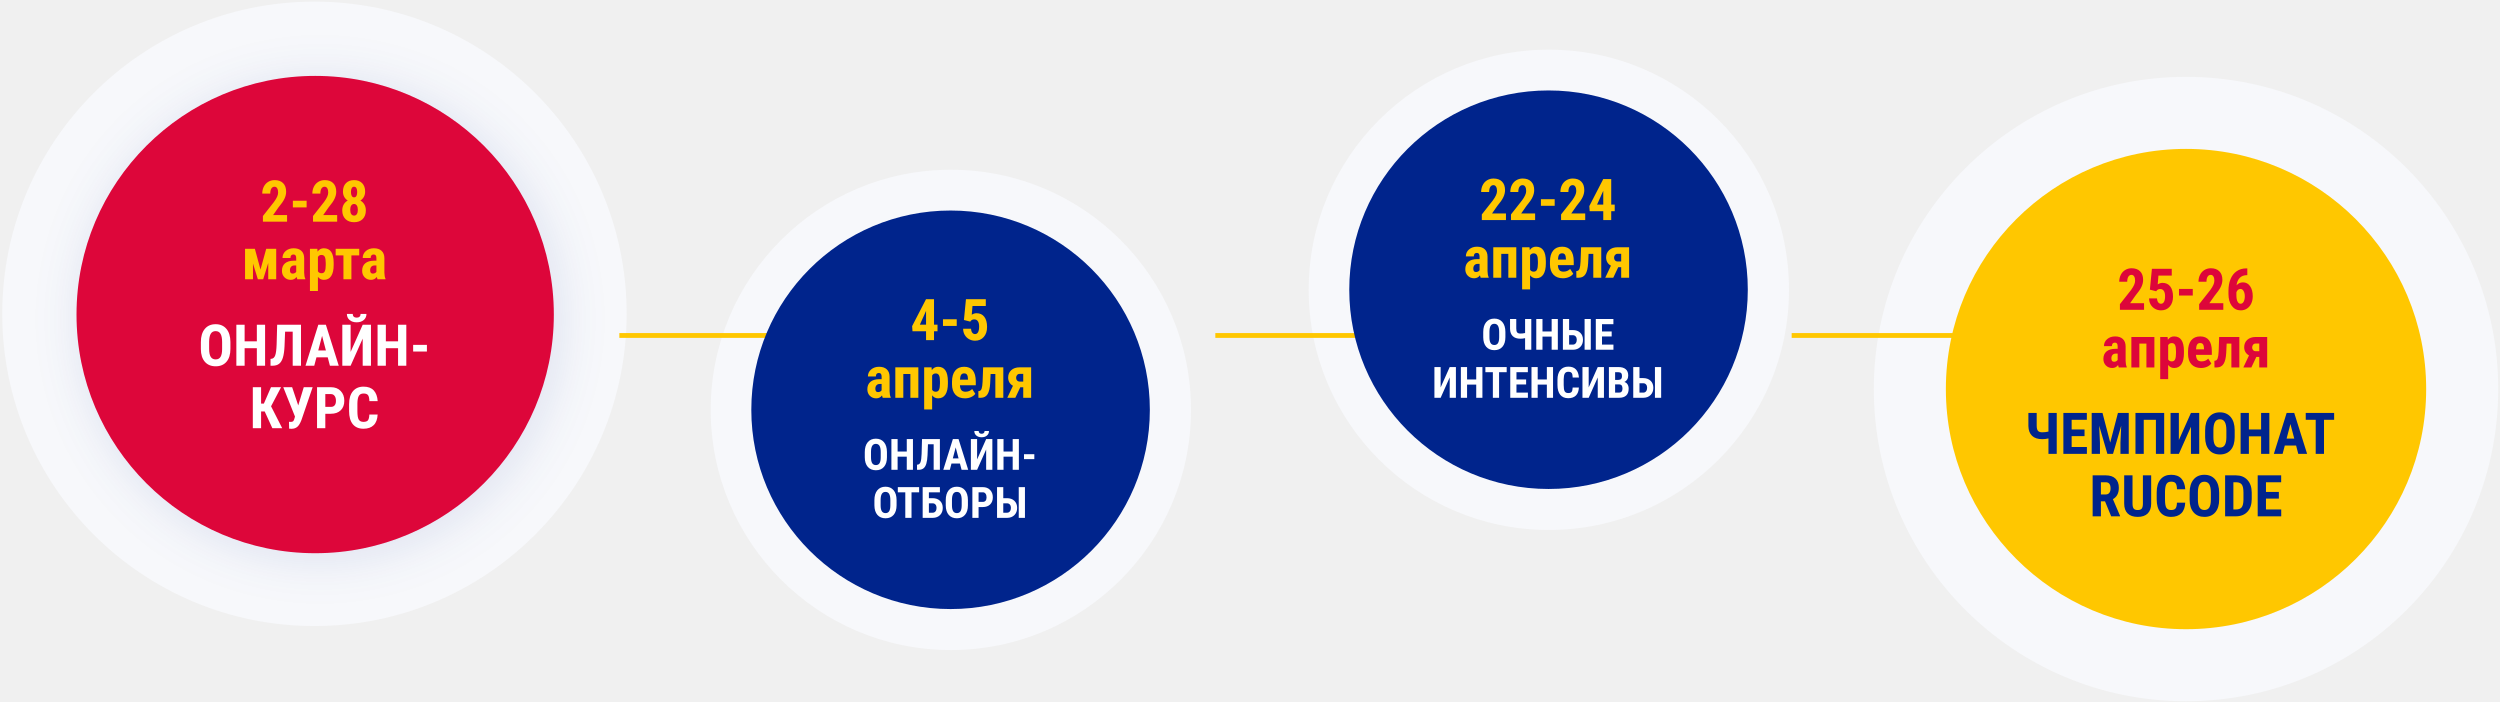
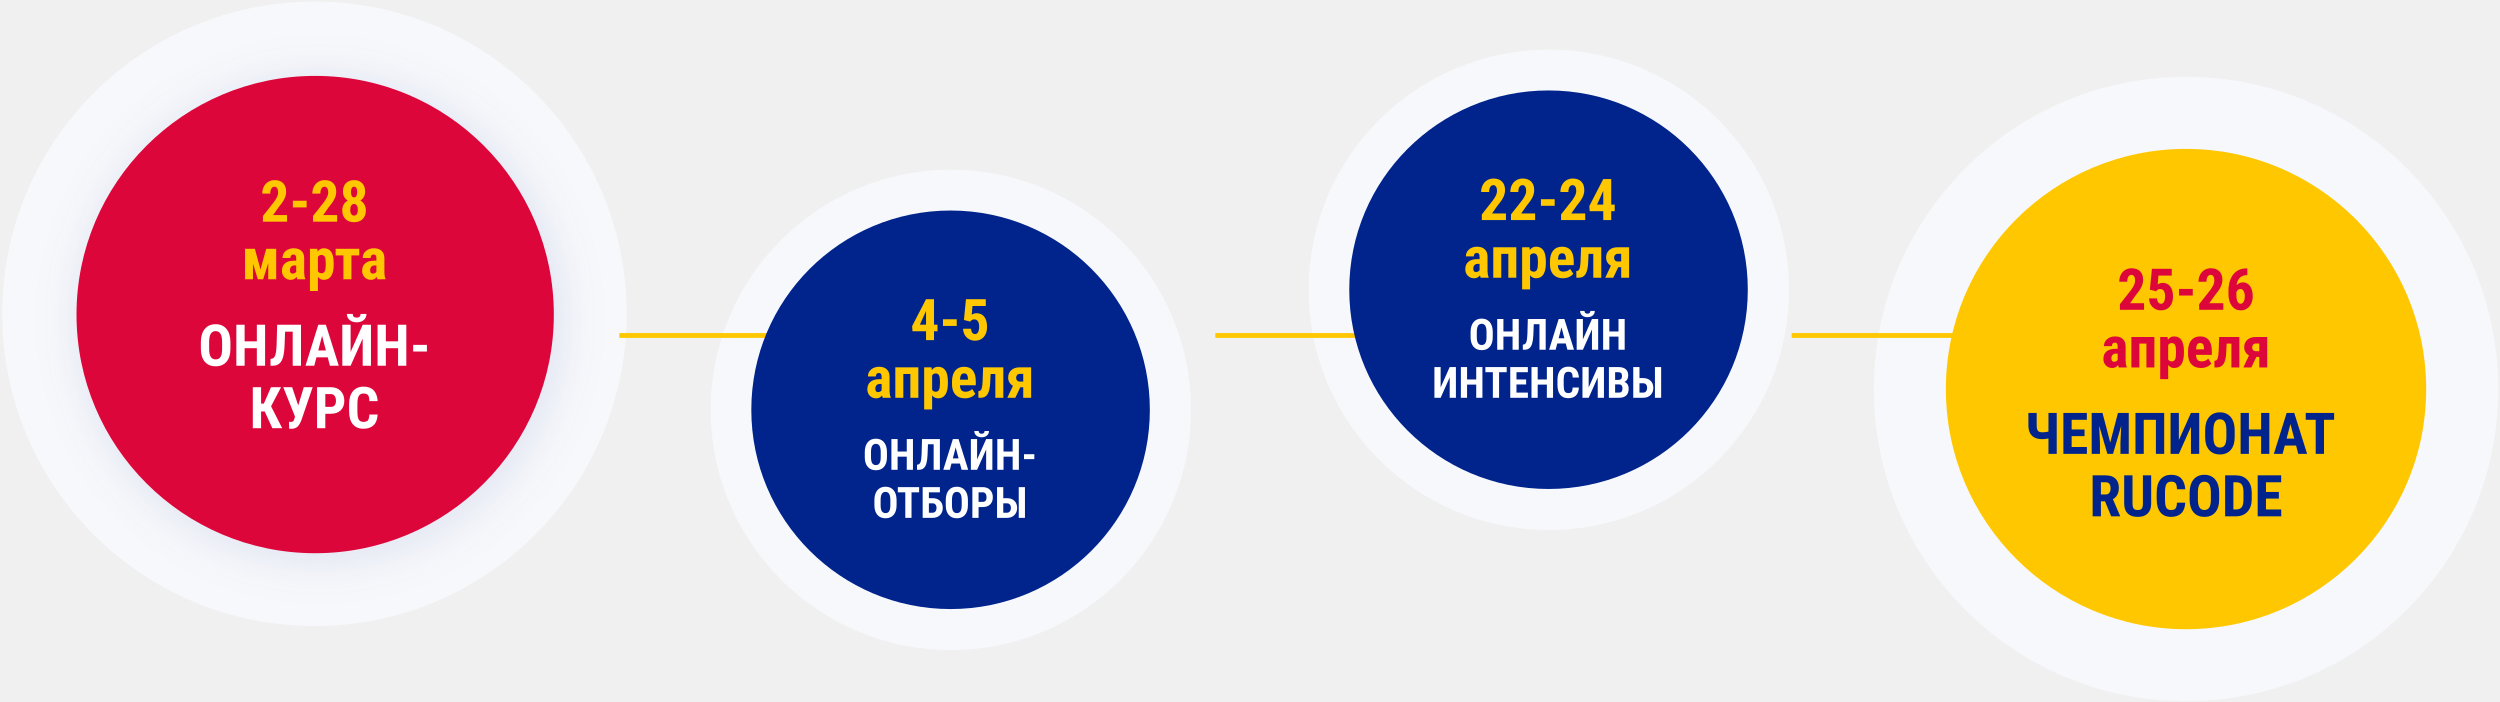
<svg xmlns="http://www.w3.org/2000/svg" width="1041" height="292" viewBox="0 0 1041 292" fill="none">
  <circle cx="910.258" cy="162" r="130" fill="#F7F8FB" />
  <circle cx="130.937" cy="130.679" r="130" fill="#F7F8FB" />
  <circle cx="395.937" cy="170.679" r="100" fill="#F7F8FB" />
  <circle cx="644.937" cy="120.679" r="100" fill="#F7F8FB" />
  <path d="M746.051 139.693H830.051" stroke="#FFC700" stroke-width="2" stroke-miterlimit="5.759" />
  <path d="M506.064 139.693H583.064" stroke="#FFC700" stroke-width="2" stroke-miterlimit="5.759" />
  <path d="M257.901 139.693H356.901" stroke="#FFC700" stroke-width="2" stroke-miterlimit="5.759" />
  <circle cx="910.258" cy="162" r="100" fill="#FFC700" />
  <path d="M892.785 129H882.73V126.656L887.348 120.785C887.934 119.973 888.363 119.262 888.637 118.652C888.918 118.035 889.059 117.445 889.059 116.883C889.059 116.125 888.926 115.531 888.66 115.102C888.402 114.672 888.027 114.457 887.535 114.457C886.996 114.457 886.566 114.707 886.246 115.207C885.934 115.707 885.777 116.41 885.777 117.316H882.449C882.449 116.27 882.664 115.313 883.094 114.445C883.531 113.578 884.141 112.906 884.922 112.43C885.711 111.945 886.602 111.703 887.594 111.703C889.117 111.703 890.297 112.125 891.133 112.969C891.977 113.805 892.398 114.996 892.398 116.543C892.398 117.504 892.164 118.48 891.695 119.473C891.234 120.457 890.395 121.672 889.176 123.117L886.984 126.246H892.785V129ZM895.211 120.609L896.055 111.938H904.316V114.773H898.773L898.469 118.43C899.109 118 899.77 117.785 900.449 117.785C901.855 117.785 902.938 118.285 903.695 119.285C904.461 120.285 904.844 121.699 904.844 123.527C904.844 125.238 904.391 126.617 903.484 127.664C902.578 128.711 901.367 129.234 899.852 129.234C898.953 129.234 898.121 129.023 897.355 128.602C896.59 128.172 895.984 127.578 895.539 126.82C895.102 126.063 894.879 125.203 894.871 124.242H898.152C898.207 124.953 898.383 125.504 898.68 125.895C898.977 126.285 899.359 126.48 899.828 126.48C900.375 126.48 900.797 126.219 901.094 125.695C901.391 125.164 901.539 124.375 901.539 123.328C901.539 122.344 901.359 121.602 901 121.102C900.648 120.602 900.152 120.352 899.512 120.352C898.887 120.352 898.402 120.566 898.059 120.996L897.848 121.289L895.211 120.609ZM913.07 123.07H907.34V120.305H913.07V123.07ZM925.785 129H915.73V126.656L920.348 120.785C920.934 119.973 921.363 119.262 921.637 118.652C921.918 118.035 922.059 117.445 922.059 116.883C922.059 116.125 921.926 115.531 921.66 115.102C921.402 114.672 921.027 114.457 920.535 114.457C919.996 114.457 919.566 114.707 919.246 115.207C918.934 115.707 918.777 116.41 918.777 117.316H915.449C915.449 116.27 915.664 115.313 916.094 114.445C916.531 113.578 917.141 112.906 917.922 112.43C918.711 111.945 919.602 111.703 920.594 111.703C922.117 111.703 923.297 112.125 924.133 112.969C924.977 113.805 925.398 114.996 925.398 116.543C925.398 117.504 925.164 118.48 924.695 119.473C924.234 120.457 923.395 121.672 922.176 123.117L919.984 126.246H925.785V129ZM935.781 111.762V114.574H935.594C934.352 114.582 933.363 114.957 932.629 115.699C931.902 116.434 931.461 117.465 931.305 118.793C932.016 117.98 932.906 117.574 933.977 117.574C935.211 117.574 936.195 118.102 936.93 119.156C937.672 120.211 938.043 121.617 938.043 123.375C938.043 124.492 937.832 125.5 937.41 126.398C936.988 127.297 936.395 127.996 935.629 128.496C934.871 128.988 934.012 129.234 933.051 129.234C931.504 129.234 930.262 128.613 929.324 127.371C928.395 126.129 927.93 124.457 927.93 122.355V121.125C927.93 119.242 928.223 117.594 928.809 116.18C929.402 114.766 930.254 113.68 931.363 112.922C932.48 112.156 933.781 111.77 935.266 111.762H935.781ZM932.934 120.316C932.512 120.316 932.156 120.449 931.867 120.715C931.586 120.98 931.375 121.309 931.234 121.699V122.895C931.234 124.098 931.395 124.996 931.715 125.59C932.035 126.184 932.457 126.48 932.98 126.48C933.512 126.48 933.938 126.195 934.258 125.625C934.578 125.047 934.738 124.309 934.738 123.41C934.738 122.496 934.57 121.754 934.234 121.184C933.906 120.605 933.473 120.316 932.934 120.316ZM882.238 153C882.145 152.805 882.051 152.477 881.957 152.016C881.363 152.828 880.559 153.234 879.543 153.234C878.48 153.234 877.598 152.883 876.895 152.18C876.199 151.477 875.852 150.566 875.852 149.449C875.852 148.121 876.273 147.094 877.117 146.367C877.969 145.641 879.191 145.27 880.785 145.254H881.793V144.234C881.793 143.664 881.695 143.262 881.5 143.027C881.305 142.793 881.02 142.676 880.645 142.676C879.816 142.676 879.402 143.16 879.402 144.129H876.086C876.086 142.957 876.523 141.992 877.398 141.234C878.281 140.469 879.395 140.086 880.738 140.086C882.129 140.086 883.203 140.449 883.961 141.176C884.727 141.895 885.109 142.926 885.109 144.27V150.234C885.125 151.328 885.281 152.184 885.578 152.801V153H882.238ZM880.281 150.633C880.648 150.633 880.961 150.559 881.219 150.41C881.477 150.262 881.668 150.086 881.793 149.883V147.246H880.996C880.434 147.246 879.988 147.426 879.66 147.785C879.34 148.145 879.18 148.625 879.18 149.227C879.18 150.164 879.547 150.633 880.281 150.633ZM897.086 153H893.77V143.086H890.828V153H887.5V140.32H897.086V153ZM909.391 147.059C909.391 149.051 909.047 150.578 908.359 151.641C907.68 152.703 906.664 153.234 905.312 153.234C904.281 153.234 903.453 152.816 902.828 151.98V157.875H899.512V140.32H902.582L902.699 141.48C903.332 140.551 904.195 140.086 905.289 140.086C906.641 140.086 907.656 140.578 908.336 141.563C909.023 142.547 909.375 144.055 909.391 146.086V147.059ZM906.086 146.227C906.086 145 905.949 144.133 905.676 143.625C905.41 143.117 904.957 142.863 904.316 142.863C903.637 142.863 903.141 143.148 902.828 143.719V149.66C903.125 150.207 903.629 150.48 904.34 150.48C904.996 150.48 905.449 150.203 905.699 149.648C905.957 149.094 906.086 148.23 906.086 147.059V146.227ZM916.516 153.234C914.812 153.234 913.484 152.727 912.531 151.711C911.578 150.695 911.102 149.242 911.102 147.352V146.344C911.102 144.344 911.539 142.801 912.414 141.715C913.289 140.629 914.543 140.086 916.176 140.086C917.77 140.086 918.969 140.598 919.773 141.621C920.578 142.637 920.988 144.145 921.004 146.145V147.773H914.406C914.453 148.711 914.66 149.398 915.027 149.836C915.395 150.266 915.961 150.48 916.727 150.48C917.836 150.48 918.762 150.102 919.504 149.344L920.805 151.348C920.398 151.91 919.809 152.367 919.035 152.719C918.262 153.063 917.422 153.234 916.516 153.234ZM914.43 145.453H917.746V145.148C917.73 144.391 917.605 143.816 917.371 143.426C917.137 143.035 916.73 142.84 916.152 142.84C915.574 142.84 915.152 143.047 914.887 143.461C914.629 143.875 914.477 144.539 914.43 145.453ZM932.465 140.32V153H929.148V143.086H927.18L926.992 147C926.875 149.031 926.512 150.535 925.902 151.512C925.293 152.48 924.387 152.977 923.184 153H922.105L922.07 150.234L922.445 150.188C922.891 150.125 923.219 149.801 923.43 149.215C923.641 148.629 923.777 147.668 923.84 146.332L924.062 140.32H932.465ZM944.055 140.32V153H940.762V148.629H939.531L937.469 153H934.129L936.484 147.996C935.844 147.645 935.348 147.176 934.996 146.59C934.652 145.996 934.48 145.324 934.48 144.574C934.48 143.316 934.91 142.293 935.77 141.504C936.637 140.715 937.805 140.32 939.273 140.32H944.055ZM937.797 144.68C937.797 145.125 937.93 145.5 938.195 145.805C938.469 146.102 938.816 146.25 939.238 146.25H940.762V143.051H939.227C938.812 143.051 938.469 143.211 938.195 143.531C937.93 143.844 937.797 144.227 937.797 144.68Z" fill="#DD063A" />
  <path d="M856.422 171.938V189H852.977V182.566C852.062 182.77 851.203 182.871 850.398 182.871C848.539 182.871 847.121 182.402 846.145 181.465C845.168 180.527 844.66 179.176 844.621 177.41V171.938H848.078V177.223C848.078 178.223 848.246 178.938 848.582 179.367C848.926 179.797 849.531 180.012 850.398 180.012C851.234 180.012 852.094 179.91 852.977 179.707V171.938H856.422ZM868 181.617H862.633V186.141H868.984V189H859.188V171.938H868.961V174.809H862.633V178.84H868V181.617ZM875.477 171.938L878.699 184.277L881.91 171.938H886.41V189H882.953V184.383L883.27 177.27L879.859 189H877.516L874.105 177.27L874.422 184.383V189H870.977V171.938H875.477ZM901.164 189H897.719V174.809H892.656V189H889.211V171.938H901.164V189ZM912.309 171.938H915.754V189H912.309V177.703L907.281 189H903.824V171.938H907.281V183.246L912.309 171.938ZM930.52 182.004C930.52 184.293 929.977 186.07 928.891 187.336C927.812 188.602 926.312 189.234 924.391 189.234C922.477 189.234 920.973 188.609 919.879 187.359C918.785 186.102 918.23 184.344 918.215 182.086V179.168C918.215 176.824 918.758 174.996 919.844 173.684C920.93 172.363 922.438 171.703 924.367 171.703C926.266 171.703 927.762 172.352 928.855 173.648C929.949 174.938 930.504 176.75 930.52 179.086V182.004ZM927.062 179.145C927.062 177.605 926.844 176.461 926.406 175.711C925.969 174.961 925.289 174.586 924.367 174.586C923.453 174.586 922.777 174.949 922.34 175.676C921.902 176.395 921.676 177.492 921.66 178.969V182.004C921.66 183.496 921.883 184.598 922.328 185.309C922.773 186.012 923.461 186.363 924.391 186.363C925.289 186.363 925.957 186.02 926.395 185.332C926.832 184.637 927.055 183.563 927.062 182.109V179.145ZM944.957 189H941.523V181.699H936.438V189H932.992V171.938H936.438V178.84H941.523V171.938H944.957V189ZM956.09 185.508H951.391L950.477 189H946.832L952.164 171.938H955.316L960.684 189H957.004L956.09 185.508ZM952.141 182.637H955.328L953.734 176.555L952.141 182.637ZM971.934 174.809H967.715V189H964.258V174.809H960.109V171.938H971.934V174.809ZM876.531 208.766H874.82V215H871.375V197.938H876.871C878.598 197.938 879.93 198.387 880.867 199.285C881.812 200.176 882.285 201.445 882.285 203.094C882.285 205.359 881.461 206.945 879.812 207.852L882.801 214.836V215H879.098L876.531 208.766ZM874.82 205.895H876.777C877.465 205.895 877.98 205.668 878.324 205.215C878.668 204.754 878.84 204.141 878.84 203.375C878.84 201.664 878.172 200.809 876.836 200.809H874.82V205.895ZM895.75 197.938V209.75C895.734 211.523 895.246 212.883 894.285 213.828C893.324 214.766 891.945 215.234 890.148 215.234C888.32 215.234 886.922 214.758 885.953 213.805C884.992 212.852 884.512 211.473 884.512 209.668V197.938H887.98V209.68C887.98 210.648 888.137 211.34 888.449 211.754C888.762 212.168 889.328 212.375 890.148 212.375C890.969 212.375 891.531 212.172 891.836 211.766C892.141 211.352 892.297 210.676 892.305 209.738V197.938H895.75ZM909.93 209.316C909.844 211.262 909.297 212.734 908.289 213.734C907.281 214.734 905.859 215.234 904.023 215.234C902.094 215.234 900.613 214.602 899.582 213.336C898.559 212.063 898.047 210.25 898.047 207.898V205.027C898.047 202.684 898.578 200.879 899.641 199.613C900.703 198.34 902.18 197.703 904.07 197.703C905.93 197.703 907.34 198.223 908.301 199.262C909.27 200.301 909.82 201.793 909.953 203.738H906.496C906.465 202.535 906.277 201.707 905.934 201.254C905.598 200.793 904.977 200.563 904.07 200.563C903.148 200.563 902.496 200.887 902.113 201.535C901.73 202.176 901.527 203.234 901.504 204.711V207.934C901.504 209.629 901.691 210.793 902.066 211.426C902.449 212.059 903.102 212.375 904.023 212.375C904.93 212.375 905.555 212.156 905.898 211.719C906.242 211.273 906.438 210.473 906.484 209.316H909.93ZM924.062 208.004C924.062 210.293 923.52 212.07 922.434 213.336C921.355 214.602 919.855 215.234 917.934 215.234C916.02 215.234 914.516 214.609 913.422 213.359C912.328 212.102 911.773 210.344 911.758 208.086V205.168C911.758 202.824 912.301 200.996 913.387 199.684C914.473 198.363 915.98 197.703 917.91 197.703C919.809 197.703 921.305 198.352 922.398 199.648C923.492 200.938 924.047 202.75 924.062 205.086V208.004ZM920.605 205.145C920.605 203.605 920.387 202.461 919.949 201.711C919.512 200.961 918.832 200.586 917.91 200.586C916.996 200.586 916.32 200.949 915.883 201.676C915.445 202.395 915.219 203.492 915.203 204.969V208.004C915.203 209.496 915.426 210.598 915.871 211.309C916.316 212.012 917.004 212.363 917.934 212.363C918.832 212.363 919.5 212.02 919.938 211.332C920.375 210.637 920.598 209.563 920.605 208.109V205.145ZM926.535 215V197.938H931.047C933.039 197.938 934.625 198.57 935.805 199.836C936.992 201.102 937.598 202.836 937.621 205.039V207.805C937.621 210.047 937.027 211.809 935.84 213.09C934.66 214.363 933.031 215 930.953 215H926.535ZM929.98 200.809V212.141H931.012C932.16 212.141 932.969 211.84 933.438 211.238C933.906 210.629 934.152 209.582 934.176 208.098V205.133C934.176 203.539 933.953 202.43 933.508 201.805C933.062 201.172 932.305 200.84 931.234 200.809H929.98ZM948.918 207.617H943.551V212.141H949.902V215H940.105V197.938H949.879V200.809H943.551V204.84H948.918V207.617Z" fill="#00248C" />
  <circle cx="644.81" cy="120.637" r="82.975" fill="#00248C" />
  <path d="M627.085 91.637H617.03V89.293L621.648 83.422C622.234 82.61 622.663 81.899 622.937 81.289C623.218 80.672 623.359 80.082 623.359 79.52C623.359 78.762 623.226 78.168 622.96 77.739C622.702 77.309 622.327 77.094 621.835 77.094C621.296 77.094 620.866 77.344 620.546 77.844C620.234 78.344 620.077 79.047 620.077 79.954H616.749C616.749 78.907 616.964 77.95 617.394 77.082C617.831 76.215 618.441 75.543 619.222 75.067C620.011 74.582 620.902 74.34 621.894 74.34C623.417 74.34 624.597 74.762 625.433 75.606C626.277 76.442 626.698 77.633 626.698 79.18C626.698 80.141 626.464 81.118 625.995 82.11C625.534 83.094 624.695 84.309 623.476 85.754L621.284 88.883H627.085V91.637ZM639.226 91.637H629.171V89.293L633.788 83.422C634.374 82.61 634.804 81.899 635.077 81.289C635.359 80.672 635.499 80.082 635.499 79.52C635.499 78.762 635.366 78.168 635.101 77.739C634.843 77.309 634.468 77.094 633.976 77.094C633.437 77.094 633.007 77.344 632.687 77.844C632.374 78.344 632.218 79.047 632.218 79.954H628.89C628.89 78.907 629.105 77.95 629.534 77.082C629.972 76.215 630.581 75.543 631.363 75.067C632.152 74.582 633.042 74.34 634.034 74.34C635.558 74.34 636.738 74.762 637.573 75.606C638.417 76.442 638.839 77.633 638.839 79.18C638.839 80.141 638.605 81.118 638.136 82.11C637.675 83.094 636.835 84.309 635.616 85.754L633.425 88.883H639.226V91.637ZM647.37 85.707H641.64V82.942H647.37V85.707ZM660.085 91.637H650.03V89.293L654.648 83.422C655.234 82.61 655.663 81.899 655.937 81.289C656.218 80.672 656.359 80.082 656.359 79.52C656.359 78.762 656.226 78.168 655.96 77.739C655.702 77.309 655.327 77.094 654.835 77.094C654.296 77.094 653.866 77.344 653.546 77.844C653.234 78.344 653.077 79.047 653.077 79.954H649.749C649.749 78.907 649.964 77.95 650.394 77.082C650.831 76.215 651.441 75.543 652.222 75.067C653.011 74.582 653.902 74.34 654.894 74.34C656.417 74.34 657.597 74.762 658.433 75.606C659.277 76.442 659.698 77.633 659.698 79.18C659.698 80.141 659.464 81.118 658.995 82.11C658.534 83.094 657.695 84.309 656.476 85.754L654.284 88.883H660.085V91.637ZM670.913 85.192H672.366V87.946H670.913V91.637H667.597V87.946H661.948L661.796 85.801L667.585 74.575H670.913V85.192ZM665.019 85.192H667.597V79.485L667.527 79.614L665.019 85.192ZM616.538 115.637C616.445 115.442 616.351 115.114 616.257 114.653C615.663 115.465 614.859 115.871 613.843 115.871C612.78 115.871 611.898 115.52 611.195 114.817C610.499 114.114 610.152 113.203 610.152 112.086C610.152 110.758 610.573 109.731 611.417 109.004C612.269 108.278 613.491 107.907 615.085 107.891H616.093V106.871C616.093 106.301 615.995 105.899 615.8 105.664C615.605 105.43 615.32 105.313 614.945 105.313C614.116 105.313 613.702 105.797 613.702 106.766H610.386C610.386 105.594 610.823 104.629 611.698 103.871C612.581 103.106 613.695 102.723 615.038 102.723C616.429 102.723 617.503 103.086 618.261 103.813C619.027 104.532 619.409 105.563 619.409 106.907V112.871C619.425 113.965 619.581 114.821 619.878 115.438V115.637H616.538ZM614.581 113.27C614.948 113.27 615.261 113.196 615.519 113.047C615.777 112.899 615.968 112.723 616.093 112.52V109.883H615.296C614.734 109.883 614.288 110.063 613.96 110.422C613.64 110.782 613.48 111.262 613.48 111.864C613.48 112.801 613.847 113.27 614.581 113.27ZM631.386 115.637H628.07V105.723H625.128V115.637H621.8V102.957H631.386V115.637ZM643.691 109.696C643.691 111.688 643.347 113.215 642.659 114.278C641.98 115.34 640.964 115.871 639.613 115.871C638.581 115.871 637.753 115.453 637.128 114.618V120.512H633.812V102.957H636.882L636.999 104.118C637.632 103.188 638.495 102.723 639.589 102.723C640.941 102.723 641.956 103.215 642.636 104.2C643.323 105.184 643.675 106.692 643.691 108.723V109.696ZM640.386 108.864C640.386 107.637 640.249 106.77 639.976 106.262C639.71 105.754 639.257 105.5 638.616 105.5C637.937 105.5 637.441 105.786 637.128 106.356V112.297C637.425 112.844 637.929 113.118 638.64 113.118C639.296 113.118 639.749 112.84 639.999 112.286C640.257 111.731 640.386 110.868 640.386 109.696V108.864ZM650.816 115.871C649.113 115.871 647.784 115.364 646.831 114.348C645.878 113.332 645.402 111.879 645.402 109.989V108.981C645.402 106.981 645.839 105.438 646.714 104.352C647.589 103.266 648.843 102.723 650.476 102.723C652.07 102.723 653.269 103.235 654.073 104.258C654.878 105.274 655.288 106.782 655.304 108.782V110.411H648.706C648.753 111.348 648.96 112.036 649.327 112.473C649.695 112.903 650.261 113.118 651.027 113.118C652.136 113.118 653.062 112.739 653.804 111.981L655.105 113.985C654.698 114.547 654.109 115.004 653.335 115.356C652.562 115.7 651.722 115.871 650.816 115.871ZM648.73 108.09H652.046V107.786C652.03 107.028 651.905 106.453 651.671 106.063C651.437 105.672 651.03 105.477 650.452 105.477C649.874 105.477 649.452 105.684 649.187 106.098C648.929 106.512 648.777 107.176 648.73 108.09ZM666.765 102.957V115.637H663.448V105.723H661.48L661.292 109.637C661.175 111.668 660.812 113.172 660.202 114.149C659.593 115.118 658.687 115.614 657.484 115.637H656.405L656.37 112.871L656.745 112.825C657.191 112.762 657.519 112.438 657.73 111.852C657.941 111.266 658.077 110.305 658.14 108.969L658.363 102.957H666.765ZM678.355 102.957V115.637H675.062V111.266H673.831L671.769 115.637H668.429L670.784 110.633C670.144 110.282 669.648 109.813 669.296 109.227C668.952 108.633 668.78 107.961 668.78 107.211C668.78 105.953 669.21 104.93 670.07 104.141C670.937 103.352 672.105 102.957 673.573 102.957H678.355ZM672.097 107.317C672.097 107.762 672.23 108.137 672.495 108.442C672.769 108.739 673.116 108.887 673.538 108.887H675.062V105.688H673.527C673.113 105.688 672.769 105.848 672.495 106.168C672.23 106.481 672.097 106.864 672.097 107.317Z" fill="#FFC700" />
-   <path d="M626.848 140.39C626.848 142.107 626.441 143.44 625.626 144.389C624.818 145.338 623.693 145.813 622.251 145.813C620.816 145.813 619.688 145.344 618.867 144.407C618.047 143.463 617.631 142.145 617.619 140.452V138.263C617.619 136.505 618.027 135.134 618.841 134.15C619.655 133.16 620.786 132.664 622.234 132.664C623.657 132.664 624.78 133.151 625.6 134.123C626.42 135.09 626.836 136.45 626.848 138.202V140.39ZM624.255 138.245C624.255 137.091 624.091 136.233 623.763 135.67C623.435 135.108 622.925 134.827 622.234 134.827C621.548 134.827 621.041 135.099 620.713 135.644C620.385 136.183 620.215 137.006 620.203 138.114V140.39C620.203 141.509 620.37 142.335 620.704 142.869C621.038 143.396 621.554 143.66 622.251 143.66C622.925 143.66 623.426 143.402 623.754 142.886C624.082 142.365 624.249 141.559 624.255 140.469V138.245ZM637.632 132.84V145.637H635.048V140.812C634.363 140.964 633.718 141.04 633.114 141.04C631.72 141.04 630.656 140.689 629.924 139.986C629.192 139.283 628.811 138.269 628.781 136.945V132.84H631.374V136.804C631.374 137.554 631.5 138.09 631.752 138.412C632.01 138.735 632.464 138.896 633.114 138.896C633.741 138.896 634.386 138.82 635.048 138.667V132.84H637.632ZM648.68 145.637H646.105V140.161H642.29V145.637H639.706V132.84H642.29V138.017H646.105V132.84H648.68V145.637ZM653.382 137.437H654.911C656.206 137.437 657.238 137.806 658.005 138.544C658.773 139.277 659.156 140.258 659.156 141.489C659.156 142.713 658.781 143.706 658.031 144.468C657.281 145.224 656.288 145.614 655.052 145.637H650.789V132.84H653.382V137.437ZM662.408 145.637H659.824V132.84H662.408V145.637ZM653.382 139.581V143.493H654.946C655.45 143.493 655.846 143.305 656.133 142.93C656.426 142.549 656.572 142.063 656.572 141.471C656.572 140.914 656.429 140.463 656.142 140.118C655.861 139.766 655.468 139.587 654.964 139.581H653.382ZM671.101 140.1H667.075V143.493H671.839V145.637H664.491V132.84H671.821V134.994H667.075V138.017H671.101V140.1ZM603.654 152.84H606.238V165.637H603.654V157.164L599.883 165.637H597.29V152.84H599.883V161.322L603.654 152.84ZM617.277 165.637H614.701V160.161H610.887V165.637H608.303V152.84H610.887V158.017H614.701V152.84H617.277V165.637ZM627.384 154.994H624.22V165.637H621.627V154.994H618.516V152.84H627.384V154.994ZM635.479 160.1H631.453V163.493H636.217V165.637H628.869V152.84H636.199V154.994H631.453V158.017H635.479V160.1ZM646.685 165.637H644.11V160.161H640.295V165.637H637.711V152.84H640.295V158.017H644.11V152.84H646.685V165.637ZM657.443 161.374C657.378 162.833 656.968 163.938 656.212 164.688C655.456 165.438 654.39 165.813 653.013 165.813C651.566 165.813 650.455 165.338 649.682 164.389C648.914 163.434 648.53 162.075 648.53 160.311V158.158C648.53 156.4 648.929 155.046 649.726 154.097C650.523 153.142 651.63 152.664 653.048 152.664C654.443 152.664 655.5 153.054 656.221 153.833C656.947 154.613 657.361 155.732 657.46 157.191H654.867C654.844 156.288 654.703 155.667 654.446 155.328C654.194 154.982 653.728 154.809 653.048 154.809C652.357 154.809 651.867 155.052 651.58 155.538C651.293 156.019 651.141 156.813 651.123 157.92V160.337C651.123 161.609 651.264 162.482 651.545 162.956C651.832 163.431 652.321 163.668 653.013 163.668C653.693 163.668 654.161 163.504 654.419 163.176C654.677 162.842 654.823 162.242 654.859 161.374H657.443ZM665.3 152.84H667.884V165.637H665.3V157.164L661.53 165.637H658.937V152.84H661.53V161.322L665.3 152.84ZM669.949 165.637V152.84H673.905C675.24 152.84 676.254 153.139 676.946 153.737C677.643 154.328 677.991 155.199 677.991 156.347C677.991 156.997 677.848 157.557 677.561 158.026C677.274 158.495 676.881 158.837 676.383 159.054C676.957 159.218 677.4 159.549 677.71 160.047C678.021 160.539 678.176 161.149 678.176 161.875C678.176 163.118 677.833 164.055 677.148 164.688C676.468 165.321 675.481 165.637 674.186 165.637H669.949ZM672.533 160.074V163.493H674.186C674.649 163.493 675 163.349 675.24 163.062C675.481 162.775 675.601 162.368 675.601 161.84C675.601 160.692 675.185 160.103 674.353 160.074H672.533ZM672.533 158.193H673.878C674.892 158.193 675.399 157.668 675.399 156.62C675.399 156.039 675.281 155.623 675.047 155.371C674.813 155.12 674.432 154.994 673.905 154.994H672.533V158.193ZM682.676 157.437H684.205C685.5 157.437 686.531 157.806 687.299 158.544C688.067 159.277 688.45 160.258 688.45 161.489C688.45 162.713 688.075 163.706 687.325 164.468C686.575 165.224 685.582 165.614 684.346 165.637H680.083V152.84H682.676V157.437ZM691.702 165.637H689.118V152.84H691.702V165.637ZM682.676 159.581V163.493H684.24C684.744 163.493 685.14 163.305 685.427 162.93C685.72 162.549 685.866 162.063 685.866 161.471C685.866 160.914 685.723 160.463 685.436 160.118C685.155 159.766 684.762 159.587 684.258 159.581H682.676Z" fill="white" />
+   <path d="M621.583 140.39C621.583 142.107 621.176 143.44 620.362 144.389C619.553 145.338 618.428 145.813 616.987 145.813C615.551 145.813 614.423 145.344 613.603 144.407C612.782 143.463 612.366 142.145 612.355 140.452V138.263C612.355 136.505 612.762 135.134 613.576 134.15C614.391 133.16 615.522 132.664 616.969 132.664C618.393 132.664 619.515 133.151 620.335 134.123C621.155 135.09 621.571 136.45 621.583 138.202V140.39ZM618.99 138.245C618.99 137.091 618.826 136.233 618.498 135.67C618.17 135.108 617.66 134.827 616.969 134.827C616.283 134.827 615.777 135.099 615.448 135.644C615.12 136.183 614.95 137.006 614.939 138.114V140.39C614.939 141.509 615.106 142.335 615.44 142.869C615.774 143.396 616.289 143.66 616.987 143.66C617.66 143.66 618.161 143.402 618.489 142.886C618.818 142.365 618.985 141.559 618.99 140.469V138.245ZM632.411 145.637H629.836V140.161H626.022V145.637H623.438V132.84H626.022V138.017H629.836V132.84H632.411V145.637ZM643.626 132.84V145.637H641.033V134.994H638.66L638.485 139.529C638.414 141.023 638.244 142.209 637.975 143.088C637.711 143.961 637.321 144.603 636.806 145.013C636.296 145.423 635.608 145.631 634.74 145.637H634.108V143.493L634.406 143.466C634.946 143.402 635.332 143.05 635.567 142.411C635.807 141.767 635.956 140.63 636.015 139.001L636.182 132.84H643.626ZM651.976 143.018H648.451L647.766 145.637H645.032L649.031 132.84H651.396L655.421 145.637H652.661L651.976 143.018ZM649.014 140.865H651.405L650.209 136.303L649.014 140.865ZM662.892 132.84H665.476V145.637H662.892V137.164L659.121 145.637H656.529V132.84H659.121V141.322L662.892 132.84ZM664.07 129.465C664.07 130.245 663.788 130.874 663.226 131.355C662.669 131.835 661.934 132.076 661.02 132.076C660.1 132.076 659.359 131.835 658.796 131.355C658.239 130.874 657.961 130.245 657.961 129.465H659.78C659.78 129.828 659.889 130.113 660.106 130.318C660.328 130.517 660.633 130.617 661.02 130.617C661.401 130.617 661.699 130.517 661.916 130.318C662.133 130.113 662.241 129.828 662.241 129.465H664.07ZM676.515 145.637H673.94V140.161H670.125V145.637H667.541V132.84H670.125V138.017H673.94V132.84H676.515V145.637ZM603.654 152.84H606.238V165.637H603.654V157.164L599.883 165.637H597.29V152.84H599.883V161.322L603.654 152.84ZM617.277 165.637H614.701V160.161H610.887V165.637H608.303V152.84H610.887V158.017H614.701V152.84H617.277V165.637ZM627.384 154.994H624.22V165.637H621.627V154.994H618.516V152.84H627.384V154.994ZM635.479 160.1H631.453V163.493H636.217V165.637H628.869V152.84H636.199V154.994H631.453V158.017H635.479V160.1ZM646.685 165.637H644.11V160.161H640.295V165.637H637.711V152.84H640.295V158.017H644.11V152.84H646.685V165.637ZM657.443 161.374C657.378 162.833 656.968 163.938 656.212 164.688C655.456 165.438 654.39 165.813 653.013 165.813C651.566 165.813 650.455 165.338 649.682 164.389C648.914 163.434 648.53 162.075 648.53 160.311V158.158C648.53 156.4 648.929 155.046 649.726 154.097C650.523 153.142 651.63 152.664 653.048 152.664C654.443 152.664 655.5 153.054 656.221 153.833C656.947 154.613 657.361 155.732 657.46 157.191H654.867C654.844 156.288 654.703 155.667 654.446 155.328C654.194 154.982 653.728 154.809 653.048 154.809C652.357 154.809 651.867 155.052 651.58 155.538C651.293 156.019 651.141 156.813 651.123 157.92V160.337C651.123 161.609 651.264 162.482 651.545 162.956C651.832 163.431 652.321 163.668 653.013 163.668C653.693 163.668 654.161 163.504 654.419 163.176C654.677 162.842 654.823 162.242 654.859 161.374H657.443ZM665.3 152.84H667.884V165.637H665.3V157.164L661.53 165.637H658.937V152.84H661.53V161.322L665.3 152.84ZM669.949 165.637V152.84H673.905C675.24 152.84 676.254 153.139 676.946 153.737C677.643 154.328 677.991 155.199 677.991 156.347C677.991 156.997 677.848 157.557 677.561 158.026C677.274 158.495 676.881 158.837 676.383 159.054C676.957 159.218 677.4 159.549 677.71 160.047C678.021 160.539 678.176 161.149 678.176 161.875C678.176 163.118 677.833 164.055 677.148 164.688C676.468 165.321 675.481 165.637 674.186 165.637H669.949ZM672.533 160.074V163.493H674.186C674.649 163.493 675 163.349 675.24 163.062C675.481 162.775 675.601 162.368 675.601 161.84C675.601 160.692 675.185 160.103 674.353 160.074H672.533ZM672.533 158.193H673.878C674.892 158.193 675.399 157.668 675.399 156.62C675.399 156.039 675.281 155.623 675.047 155.371C674.813 155.12 674.432 154.994 673.905 154.994H672.533V158.193ZM682.676 157.437H684.205C685.5 157.437 686.531 157.806 687.299 158.544C688.067 159.277 688.45 160.258 688.45 161.489C688.45 162.713 688.075 163.706 687.325 164.468C686.575 165.224 685.582 165.614 684.346 165.637H680.083V152.84H682.676V157.437ZM691.702 165.637H689.118V152.84H691.702V165.637ZM682.676 159.581V163.493H684.24C684.744 163.493 685.14 163.305 685.427 162.93C685.72 162.549 685.866 162.063 685.866 161.471C685.866 160.914 685.723 160.463 685.436 160.118C685.155 159.766 684.762 159.587 684.258 159.581H682.676Z" fill="white" />
  <circle cx="395.822" cy="170.637" r="82.975" fill="#00248C" />
  <path d="M388.925 135.192H390.379V137.946H388.925V141.637H385.609V137.946H379.961L379.808 135.801L385.597 124.575H388.925V135.192ZM383.031 135.192H385.609V129.485L385.539 129.614L383.031 135.192ZM398.383 135.707H392.652V132.942H398.383V135.707ZM401.383 133.246L402.226 124.575H410.488V127.411H404.945L404.64 131.067C405.281 130.637 405.941 130.422 406.621 130.422C408.027 130.422 409.109 130.922 409.867 131.922C410.633 132.922 411.015 134.336 411.015 136.164C411.015 137.875 410.562 139.254 409.656 140.301C408.75 141.348 407.539 141.871 406.023 141.871C405.125 141.871 404.293 141.661 403.527 141.239C402.761 140.809 402.156 140.215 401.711 139.457C401.273 138.7 401.05 137.84 401.043 136.879H404.324C404.379 137.59 404.554 138.141 404.851 138.532C405.148 138.922 405.531 139.118 406 139.118C406.547 139.118 406.968 138.856 407.265 138.332C407.562 137.801 407.711 137.012 407.711 135.965C407.711 134.981 407.531 134.239 407.172 133.739C406.82 133.239 406.324 132.989 405.683 132.989C405.058 132.989 404.574 133.203 404.23 133.633L404.019 133.926L401.383 133.246ZM367.55 165.637C367.457 165.442 367.363 165.114 367.269 164.653C366.675 165.465 365.871 165.871 364.855 165.871C363.793 165.871 362.91 165.52 362.207 164.817C361.511 164.114 361.164 163.203 361.164 162.086C361.164 160.758 361.586 159.731 362.429 159.004C363.281 158.278 364.504 157.907 366.097 157.891H367.105V156.871C367.105 156.301 367.008 155.899 366.812 155.664C366.617 155.43 366.332 155.313 365.957 155.313C365.129 155.313 364.715 155.797 364.715 156.766H361.398C361.398 155.594 361.836 154.629 362.711 153.871C363.593 153.106 364.707 152.723 366.05 152.723C367.441 152.723 368.515 153.086 369.273 153.813C370.039 154.532 370.422 155.563 370.422 156.907V162.871C370.437 163.965 370.593 164.821 370.89 165.438V165.637H367.55ZM365.593 163.27C365.961 163.27 366.273 163.196 366.531 163.047C366.789 162.899 366.98 162.723 367.105 162.52V159.883H366.308C365.746 159.883 365.3 160.063 364.972 160.422C364.652 160.782 364.492 161.262 364.492 161.864C364.492 162.801 364.859 163.27 365.593 163.27ZM382.398 165.637H379.082V155.723H376.14V165.637H372.812V152.957H382.398V165.637ZM394.703 159.696C394.703 161.688 394.359 163.215 393.672 164.278C392.992 165.34 391.976 165.871 390.625 165.871C389.593 165.871 388.765 165.453 388.14 164.618V170.512H384.824V152.957H387.894L388.011 154.118C388.644 153.188 389.508 152.723 390.601 152.723C391.953 152.723 392.968 153.215 393.648 154.2C394.336 155.184 394.687 156.692 394.703 158.723V159.696ZM391.398 158.864C391.398 157.637 391.261 156.77 390.988 156.262C390.722 155.754 390.269 155.5 389.629 155.5C388.949 155.5 388.453 155.786 388.14 156.356V162.297C388.437 162.844 388.941 163.118 389.652 163.118C390.308 163.118 390.761 162.84 391.011 162.286C391.269 161.731 391.398 160.868 391.398 159.696V158.864ZM401.828 165.871C400.125 165.871 398.797 165.364 397.843 164.348C396.89 163.332 396.414 161.879 396.414 159.989V158.981C396.414 156.981 396.851 155.438 397.726 154.352C398.601 153.266 399.855 152.723 401.488 152.723C403.082 152.723 404.281 153.235 405.086 154.258C405.89 155.274 406.3 156.782 406.316 158.782V160.411H399.718C399.765 161.348 399.972 162.036 400.34 162.473C400.707 162.903 401.273 163.118 402.039 163.118C403.148 163.118 404.074 162.739 404.816 161.981L406.117 163.985C405.711 164.547 405.121 165.004 404.347 165.356C403.574 165.7 402.734 165.871 401.828 165.871ZM399.742 158.09H403.058V157.786C403.043 157.028 402.918 156.453 402.683 156.063C402.449 155.672 402.043 155.477 401.465 155.477C400.886 155.477 400.465 155.684 400.199 156.098C399.941 156.512 399.789 157.176 399.742 158.09ZM417.777 152.957V165.637H414.461V155.723H412.492L412.304 159.637C412.187 161.668 411.824 163.172 411.215 164.149C410.605 165.118 409.699 165.614 408.496 165.637H407.418L407.383 162.871L407.758 162.825C408.203 162.762 408.531 162.438 408.742 161.852C408.953 161.266 409.09 160.305 409.152 158.969L409.375 152.957H417.777ZM429.367 152.957V165.637H426.074V161.266H424.843L422.781 165.637H419.441L421.797 160.633C421.156 160.282 420.66 159.813 420.308 159.227C419.965 158.633 419.793 157.961 419.793 157.211C419.793 155.953 420.222 154.93 421.082 154.141C421.949 153.352 423.117 152.957 424.586 152.957H429.367ZM423.109 157.317C423.109 157.762 423.242 158.137 423.508 158.442C423.781 158.739 424.129 158.887 424.55 158.887H426.074V155.688H424.539C424.125 155.688 423.781 155.848 423.508 156.168C423.242 156.481 423.109 156.864 423.109 157.317Z" fill="#FFC700" />
  <path d="M369.326 190.39C369.326 192.107 368.919 193.44 368.104 194.389C367.296 195.338 366.171 195.813 364.729 195.813C363.294 195.813 362.166 195.344 361.345 194.407C360.525 193.463 360.109 192.145 360.097 190.452V188.263C360.097 186.505 360.505 185.134 361.319 184.15C362.134 183.16 363.264 182.664 364.712 182.664C366.135 182.664 367.258 183.151 368.078 184.123C368.898 185.09 369.314 186.45 369.326 188.202V190.39ZM366.733 188.245C366.733 187.091 366.569 186.233 366.241 185.67C365.913 185.108 365.403 184.827 364.712 184.827C364.026 184.827 363.519 185.099 363.191 185.644C362.863 186.183 362.693 187.006 362.681 188.114V190.39C362.681 191.509 362.848 192.335 363.182 192.869C363.516 193.396 364.032 193.66 364.729 193.66C365.403 193.66 365.904 193.402 366.232 192.886C366.56 192.365 366.727 191.559 366.733 190.469V188.245ZM380.154 195.637H377.579V190.161H373.764V195.637H371.18V182.84H373.764V188.017H377.579V182.84H380.154V195.637ZM391.369 182.84V195.637H388.776V184.994H386.403L386.227 189.529C386.157 191.023 385.987 192.209 385.717 193.088C385.454 193.961 385.064 194.603 384.549 195.013C384.039 195.423 383.35 195.631 382.483 195.637H381.85V193.493L382.149 193.466C382.688 193.402 383.075 193.05 383.309 192.411C383.55 191.767 383.699 190.63 383.758 189.001L383.925 182.84H391.369ZM399.718 193.018H396.194L395.509 195.637H392.775L396.774 182.84H399.138L403.164 195.637H400.404L399.718 193.018ZM396.757 190.865H399.147L397.952 186.303L396.757 190.865ZM410.634 182.84H413.218V195.637H410.634V187.164L406.864 195.637H404.271V182.84H406.864V191.322L410.634 182.84ZM411.812 179.465C411.812 180.245 411.531 180.874 410.968 181.355C410.412 181.835 409.676 182.076 408.762 182.076C407.842 182.076 407.101 181.835 406.539 181.355C405.982 180.874 405.704 180.245 405.704 179.465H407.523C407.523 179.828 407.632 180.113 407.848 180.318C408.071 180.517 408.376 180.617 408.762 180.617C409.143 180.617 409.442 180.517 409.659 180.318C409.876 180.113 409.984 179.828 409.984 179.465H411.812ZM424.258 195.637H421.682V190.161H417.868V195.637H415.284V182.84H417.868V188.017H421.682V182.84H424.258V195.637ZM430.691 191.19H426.393V189.116H430.691V191.19ZM373.334 210.39C373.334 212.107 372.926 213.44 372.112 214.389C371.303 215.338 370.178 215.813 368.737 215.813C367.301 215.813 366.174 215.344 365.353 214.407C364.533 213.463 364.117 212.145 364.105 210.452V208.263C364.105 206.505 364.512 205.134 365.327 204.15C366.141 203.16 367.272 202.664 368.719 202.664C370.143 202.664 371.265 203.151 372.086 204.123C372.906 205.09 373.322 206.45 373.334 208.202V210.39ZM370.741 208.245C370.741 207.091 370.577 206.233 370.249 205.67C369.921 205.108 369.411 204.827 368.719 204.827C368.034 204.827 367.527 205.099 367.199 205.644C366.871 206.183 366.701 207.006 366.689 208.114V210.39C366.689 211.509 366.856 212.335 367.19 212.869C367.524 213.396 368.04 213.66 368.737 213.66C369.411 213.66 369.912 213.402 370.24 212.886C370.568 212.365 370.735 211.559 370.741 210.469V208.245ZM382.72 204.994H379.556V215.637H376.964V204.994H373.852V202.84H382.72V204.994ZM391.378 204.994H386.79V207.437H388.319C389.614 207.437 390.645 207.806 391.413 208.544C392.18 209.277 392.564 210.258 392.564 211.489C392.564 212.713 392.189 213.706 391.439 214.468C390.689 215.224 389.696 215.614 388.46 215.637H384.197V202.84H391.378V204.994ZM386.79 209.581V213.493H388.354C388.858 213.493 389.254 213.305 389.541 212.93C389.834 212.549 389.98 212.063 389.98 211.471C389.98 210.914 389.837 210.463 389.55 210.118C389.268 209.766 388.876 209.587 388.372 209.581H386.79ZM403.041 210.39C403.041 212.107 402.634 213.44 401.819 214.389C401.01 215.338 399.885 215.813 398.444 215.813C397.009 215.813 395.881 215.344 395.06 214.407C394.24 213.463 393.824 212.145 393.812 210.452V208.263C393.812 206.505 394.219 205.134 395.034 204.15C395.848 203.16 396.979 202.664 398.426 202.664C399.85 202.664 400.972 203.151 401.793 204.123C402.613 205.09 403.029 206.45 403.041 208.202V210.39ZM400.448 208.245C400.448 207.091 400.284 206.233 399.956 205.67C399.628 205.108 399.118 204.827 398.426 204.827C397.741 204.827 397.234 205.099 396.906 205.644C396.578 206.183 396.408 207.006 396.396 208.114V210.39C396.396 211.509 396.563 212.335 396.897 212.869C397.231 213.396 397.747 213.66 398.444 213.66C399.118 213.66 399.619 213.402 399.947 212.886C400.275 212.365 400.442 211.559 400.448 210.469V208.245ZM407.479 211.137V215.637H404.895V202.84H409.255C410.52 202.84 411.528 203.233 412.278 204.018C413.034 204.803 413.412 205.823 413.412 207.077C413.412 208.33 413.04 209.321 412.296 210.047C411.551 210.774 410.52 211.137 409.202 211.137H407.479ZM407.479 208.984H409.255C409.747 208.984 410.128 208.823 410.397 208.5C410.667 208.178 410.801 207.709 410.801 207.094C410.801 206.455 410.664 205.949 410.388 205.574C410.113 205.193 409.744 204.999 409.281 204.994H407.479V208.984ZM417.762 207.437H419.292C420.587 207.437 421.618 207.806 422.385 208.544C423.153 209.277 423.537 210.258 423.537 211.489C423.537 212.713 423.162 213.706 422.412 214.468C421.662 215.224 420.669 215.614 419.432 215.637H415.17V202.84H417.762V207.437ZM426.789 215.637H424.205V202.84H426.789V215.637ZM417.762 209.581V213.493H419.327C419.831 213.493 420.226 213.305 420.513 212.93C420.806 212.549 420.953 212.063 420.953 211.471C420.953 210.914 420.809 210.463 420.522 210.118C420.241 209.766 419.848 209.587 419.344 209.581H417.762Z" fill="white" />
  <g filter="url(#filter0_d)">
    <circle cx="131.239" cy="130.981" r="99.379" fill="#DD063A" />
  </g>
  <path d="M119.535 92.294H109.48V89.95L114.097 84.079C114.683 83.266 115.113 82.556 115.386 81.946C115.668 81.329 115.808 80.739 115.808 80.177C115.808 79.419 115.675 78.825 115.41 78.395C115.152 77.966 114.777 77.751 114.285 77.751C113.746 77.751 113.316 78.001 112.996 78.501C112.683 79.001 112.527 79.704 112.527 80.61H109.199C109.199 79.563 109.414 78.606 109.843 77.739C110.281 76.872 110.89 76.2 111.672 75.724C112.461 75.239 113.351 74.997 114.343 74.997C115.867 74.997 117.047 75.419 117.883 76.263C118.726 77.099 119.148 78.29 119.148 79.837C119.148 80.798 118.914 81.774 118.445 82.766C117.984 83.751 117.144 84.966 115.925 86.411L113.734 89.54H119.535V92.294ZM127.679 86.364H121.949V83.599H127.679V86.364ZM140.394 92.294H130.34V89.95L134.957 84.079C135.543 83.266 135.972 82.556 136.246 81.946C136.527 81.329 136.668 80.739 136.668 80.177C136.668 79.419 136.535 78.825 136.269 78.395C136.011 77.966 135.636 77.751 135.144 77.751C134.605 77.751 134.175 78.001 133.855 78.501C133.543 79.001 133.386 79.704 133.386 80.61H130.058C130.058 79.563 130.273 78.606 130.703 77.739C131.14 76.872 131.75 76.2 132.531 75.724C133.32 75.239 134.211 74.997 135.203 74.997C136.726 74.997 137.906 75.419 138.742 76.263C139.586 77.099 140.008 78.29 140.008 79.837C140.008 80.798 139.773 81.774 139.304 82.766C138.843 83.751 138.004 84.966 136.785 86.411L134.593 89.54H140.394V92.294ZM152.043 79.766C152.043 80.595 151.867 81.329 151.515 81.97C151.164 82.61 150.679 83.122 150.062 83.505C150.765 83.903 151.32 84.454 151.726 85.157C152.133 85.853 152.336 86.673 152.336 87.618C152.336 89.134 151.898 90.333 151.023 91.216C150.148 92.091 148.957 92.528 147.449 92.528C145.941 92.528 144.742 92.091 143.851 91.216C142.961 90.333 142.515 89.134 142.515 87.618C142.515 86.673 142.718 85.849 143.125 85.145C143.531 84.442 144.09 83.895 144.8 83.505C144.175 83.122 143.687 82.61 143.336 81.97C142.984 81.329 142.808 80.595 142.808 79.766C142.808 78.274 143.226 77.106 144.062 76.263C144.898 75.419 146.019 74.997 147.425 74.997C148.847 74.997 149.972 75.423 150.8 76.274C151.629 77.126 152.043 78.29 152.043 79.766ZM147.449 89.774C147.949 89.774 148.332 89.563 148.597 89.141C148.871 88.712 149.008 88.118 149.008 87.36C149.008 86.603 148.867 86.009 148.586 85.579C148.304 85.149 147.918 84.934 147.425 84.934C146.933 84.934 146.543 85.149 146.254 85.579C145.972 86.009 145.832 86.603 145.832 87.36C145.832 88.118 145.972 88.712 146.254 89.141C146.543 89.563 146.941 89.774 147.449 89.774ZM148.738 79.942C148.738 79.278 148.629 78.747 148.41 78.349C148.199 77.95 147.871 77.751 147.425 77.751C147.004 77.751 146.683 77.946 146.465 78.337C146.246 78.72 146.136 79.255 146.136 79.942C146.136 80.614 146.246 81.157 146.465 81.571C146.683 81.978 147.011 82.181 147.449 82.181C147.886 82.181 148.211 81.978 148.422 81.571C148.633 81.157 148.738 80.614 148.738 79.942ZM108.472 112.263L110.851 103.614H115.011V116.294H111.695V109.509L109.586 116.294H107.371L105.343 109.731V116.294H102.039V103.614H106.129L108.472 112.263ZM123.789 116.294C123.695 116.099 123.601 115.77 123.508 115.309C122.914 116.122 122.109 116.528 121.093 116.528C120.031 116.528 119.148 116.177 118.445 115.474C117.75 114.77 117.402 113.86 117.402 112.743C117.402 111.415 117.824 110.388 118.668 109.661C119.519 108.934 120.742 108.563 122.336 108.548H123.343V107.528C123.343 106.958 123.246 106.556 123.05 106.321C122.855 106.087 122.57 105.97 122.195 105.97C121.367 105.97 120.953 106.454 120.953 107.423H117.636C117.636 106.251 118.074 105.286 118.949 104.528C119.832 103.763 120.945 103.38 122.289 103.38C123.679 103.38 124.754 103.743 125.511 104.47C126.277 105.188 126.66 106.22 126.66 107.563V113.528C126.675 114.622 126.832 115.477 127.129 116.095V116.294H123.789ZM121.832 113.927C122.199 113.927 122.511 113.852 122.769 113.704C123.027 113.556 123.218 113.38 123.343 113.177V110.54H122.547C121.984 110.54 121.539 110.72 121.211 111.079C120.89 111.438 120.73 111.919 120.73 112.52C120.73 113.458 121.097 113.927 121.832 113.927ZM138.941 110.352C138.941 112.345 138.597 113.872 137.91 114.934C137.23 115.997 136.215 116.528 134.863 116.528C133.832 116.528 133.004 116.11 132.379 115.274V121.169H129.062V103.614H132.133L132.25 104.774C132.883 103.845 133.746 103.38 134.84 103.38C136.191 103.38 137.207 103.872 137.886 104.856C138.574 105.841 138.925 107.349 138.941 109.38V110.352ZM135.636 109.52C135.636 108.294 135.5 107.427 135.226 106.919C134.961 106.411 134.508 106.157 133.867 106.157C133.187 106.157 132.691 106.442 132.379 107.013V112.954C132.675 113.501 133.179 113.774 133.89 113.774C134.547 113.774 135 113.497 135.25 112.942C135.508 112.388 135.636 111.524 135.636 110.352V109.52ZM149.582 106.345H146.324V116.294H143.008V106.345H139.773V103.614H149.582V106.345ZM157.187 116.294C157.093 116.099 157 115.77 156.906 115.309C156.312 116.122 155.508 116.528 154.492 116.528C153.429 116.528 152.547 116.177 151.843 115.474C151.148 114.77 150.8 113.86 150.8 112.743C150.8 111.415 151.222 110.388 152.066 109.661C152.918 108.934 154.14 108.563 155.734 108.548H156.742V107.528C156.742 106.958 156.644 106.556 156.449 106.321C156.254 106.087 155.968 105.97 155.593 105.97C154.765 105.97 154.351 106.454 154.351 107.423H151.035C151.035 106.251 151.472 105.286 152.347 104.528C153.23 103.763 154.343 103.38 155.687 103.38C157.078 103.38 158.152 103.743 158.91 104.47C159.675 105.188 160.058 106.22 160.058 107.563V113.528C160.074 114.622 160.23 115.477 160.527 116.095V116.294H157.187ZM155.23 113.927C155.597 113.927 155.91 113.852 156.168 113.704C156.425 113.556 156.617 113.38 156.742 113.177V110.54H155.945C155.383 110.54 154.937 110.72 154.609 111.079C154.289 111.438 154.129 111.919 154.129 112.52C154.129 113.458 154.496 113.927 155.23 113.927Z" fill="#FFC700" />
  <path d="M95.945 145.298C95.945 147.587 95.402 149.364 94.316 150.63C93.238 151.895 91.738 152.528 89.816 152.528C87.902 152.528 86.398 151.903 85.304 150.653C84.211 149.395 83.656 147.638 83.64 145.38V142.462C83.64 140.118 84.183 138.29 85.269 136.977C86.355 135.657 87.863 134.997 89.793 134.997C91.691 134.997 93.187 135.645 94.281 136.942C95.375 138.231 95.929 140.044 95.945 142.38V145.298ZM92.488 142.438C92.488 140.899 92.269 139.755 91.832 139.005C91.394 138.255 90.715 137.88 89.793 137.88C88.879 137.88 88.203 138.243 87.765 138.97C87.328 139.688 87.101 140.786 87.086 142.263V145.298C87.086 146.79 87.308 147.892 87.754 148.602C88.199 149.306 88.886 149.657 89.816 149.657C90.715 149.657 91.382 149.313 91.82 148.626C92.257 147.931 92.48 146.856 92.488 145.403V142.438ZM110.383 152.294H106.949V144.993H101.863V152.294H98.418V135.231H101.863V142.134H106.949V135.231H110.383V152.294ZM125.336 135.231V152.294H121.879V138.102H118.715L118.48 144.149C118.386 146.142 118.16 147.724 117.8 148.895C117.449 150.059 116.929 150.915 116.242 151.462C115.562 152.009 114.644 152.286 113.488 152.294H112.644V149.434L113.043 149.399C113.761 149.313 114.277 148.845 114.59 147.993C114.91 147.134 115.109 145.618 115.187 143.446L115.41 135.231H125.336ZM136.468 148.802H131.769L130.855 152.294H127.211L132.543 135.231H135.695L141.062 152.294H137.383L136.468 148.802ZM132.519 145.931H135.707L134.113 139.849L132.519 145.931ZM151.023 135.231H154.468V152.294H151.023V140.997L145.996 152.294H142.539V135.231H145.996V146.54L151.023 135.231ZM152.593 130.731C152.593 131.77 152.218 132.61 151.468 133.251C150.726 133.892 149.746 134.212 148.527 134.212C147.3 134.212 146.312 133.892 145.562 133.251C144.82 132.61 144.449 131.77 144.449 130.731H146.875C146.875 131.216 147.019 131.595 147.308 131.868C147.605 132.134 148.011 132.267 148.527 132.267C149.035 132.267 149.433 132.134 149.722 131.868C150.011 131.595 150.156 131.216 150.156 130.731H152.593ZM169.187 152.294H165.754V144.993H160.668V152.294H157.222V135.231H160.668V142.134H165.754V135.231H169.187V152.294ZM177.765 146.364H172.035V143.599H177.765V146.364ZM110.218 171.333H108.718V178.294H105.273V161.231H108.718V168.052H109.879L112.843 161.231H117.039L112.867 169.177L117.508 178.294H113.406L110.218 171.333ZM124.187 168.813L126.484 161.231H130.187L125.511 174.942C124.98 176.302 124.406 177.235 123.789 177.743C123.179 178.251 122.445 178.517 121.586 178.54H121.211L120.39 178.493L120.332 175.634C120.41 175.665 120.664 175.681 121.093 175.681C121.531 175.681 121.859 175.583 122.078 175.388C122.304 175.192 122.5 174.755 122.664 174.075L122.828 173.454L117.953 161.231H121.644L124.187 168.813ZM135.461 172.294V178.294H132.015V161.231H137.828C139.515 161.231 140.859 161.755 141.859 162.802C142.867 163.849 143.371 165.208 143.371 166.88C143.371 168.552 142.875 169.872 141.883 170.841C140.89 171.809 139.515 172.294 137.758 172.294H135.461ZM135.461 169.423H137.828C138.484 169.423 138.992 169.208 139.351 168.778C139.711 168.349 139.89 167.724 139.89 166.903C139.89 166.052 139.707 165.376 139.34 164.876C138.972 164.368 138.48 164.11 137.863 164.102H135.461V169.423ZM157.246 172.61C157.16 174.556 156.613 176.028 155.605 177.028C154.597 178.028 153.175 178.528 151.34 178.528C149.41 178.528 147.929 177.895 146.898 176.63C145.875 175.356 145.363 173.544 145.363 171.192V168.321C145.363 165.977 145.894 164.173 146.957 162.907C148.019 161.634 149.496 160.997 151.386 160.997C153.246 160.997 154.656 161.517 155.617 162.556C156.586 163.595 157.136 165.087 157.269 167.032H153.812C153.781 165.829 153.593 165.001 153.25 164.548C152.914 164.087 152.293 163.856 151.386 163.856C150.465 163.856 149.812 164.181 149.429 164.829C149.047 165.47 148.843 166.528 148.82 168.005V171.227C148.82 172.923 149.008 174.087 149.383 174.72C149.765 175.352 150.418 175.669 151.34 175.669C152.246 175.669 152.871 175.45 153.215 175.013C153.558 174.567 153.754 173.767 153.8 172.61H157.246Z" fill="white" />
  <defs>
    <filter id="filter0_d" x="13.86" y="13.602" width="238.758" height="238.758" filterUnits="userSpaceOnUse" color-interpolation-filters="sRGB">
      <feFlood flood-opacity="0" result="BackgroundImageFix" />
      <feColorMatrix in="SourceAlpha" type="matrix" values="0 0 0 0 0 0 0 0 0 0 0 0 0 0 0 0 0 0 127 0" />
      <feOffset dx="2" dy="2" />
      <feGaussianBlur stdDeviation="10" />
      <feColorMatrix type="matrix" values="0 0 0 0 0.114 0 0 0 0 0.243 0 0 0 0 0.621 0 0 0 0.12 0" />
      <feBlend mode="normal" in2="BackgroundImageFix" result="effect1_dropShadow" />
      <feBlend mode="normal" in="SourceGraphic" in2="effect1_dropShadow" result="shape" />
    </filter>
  </defs>
</svg>
